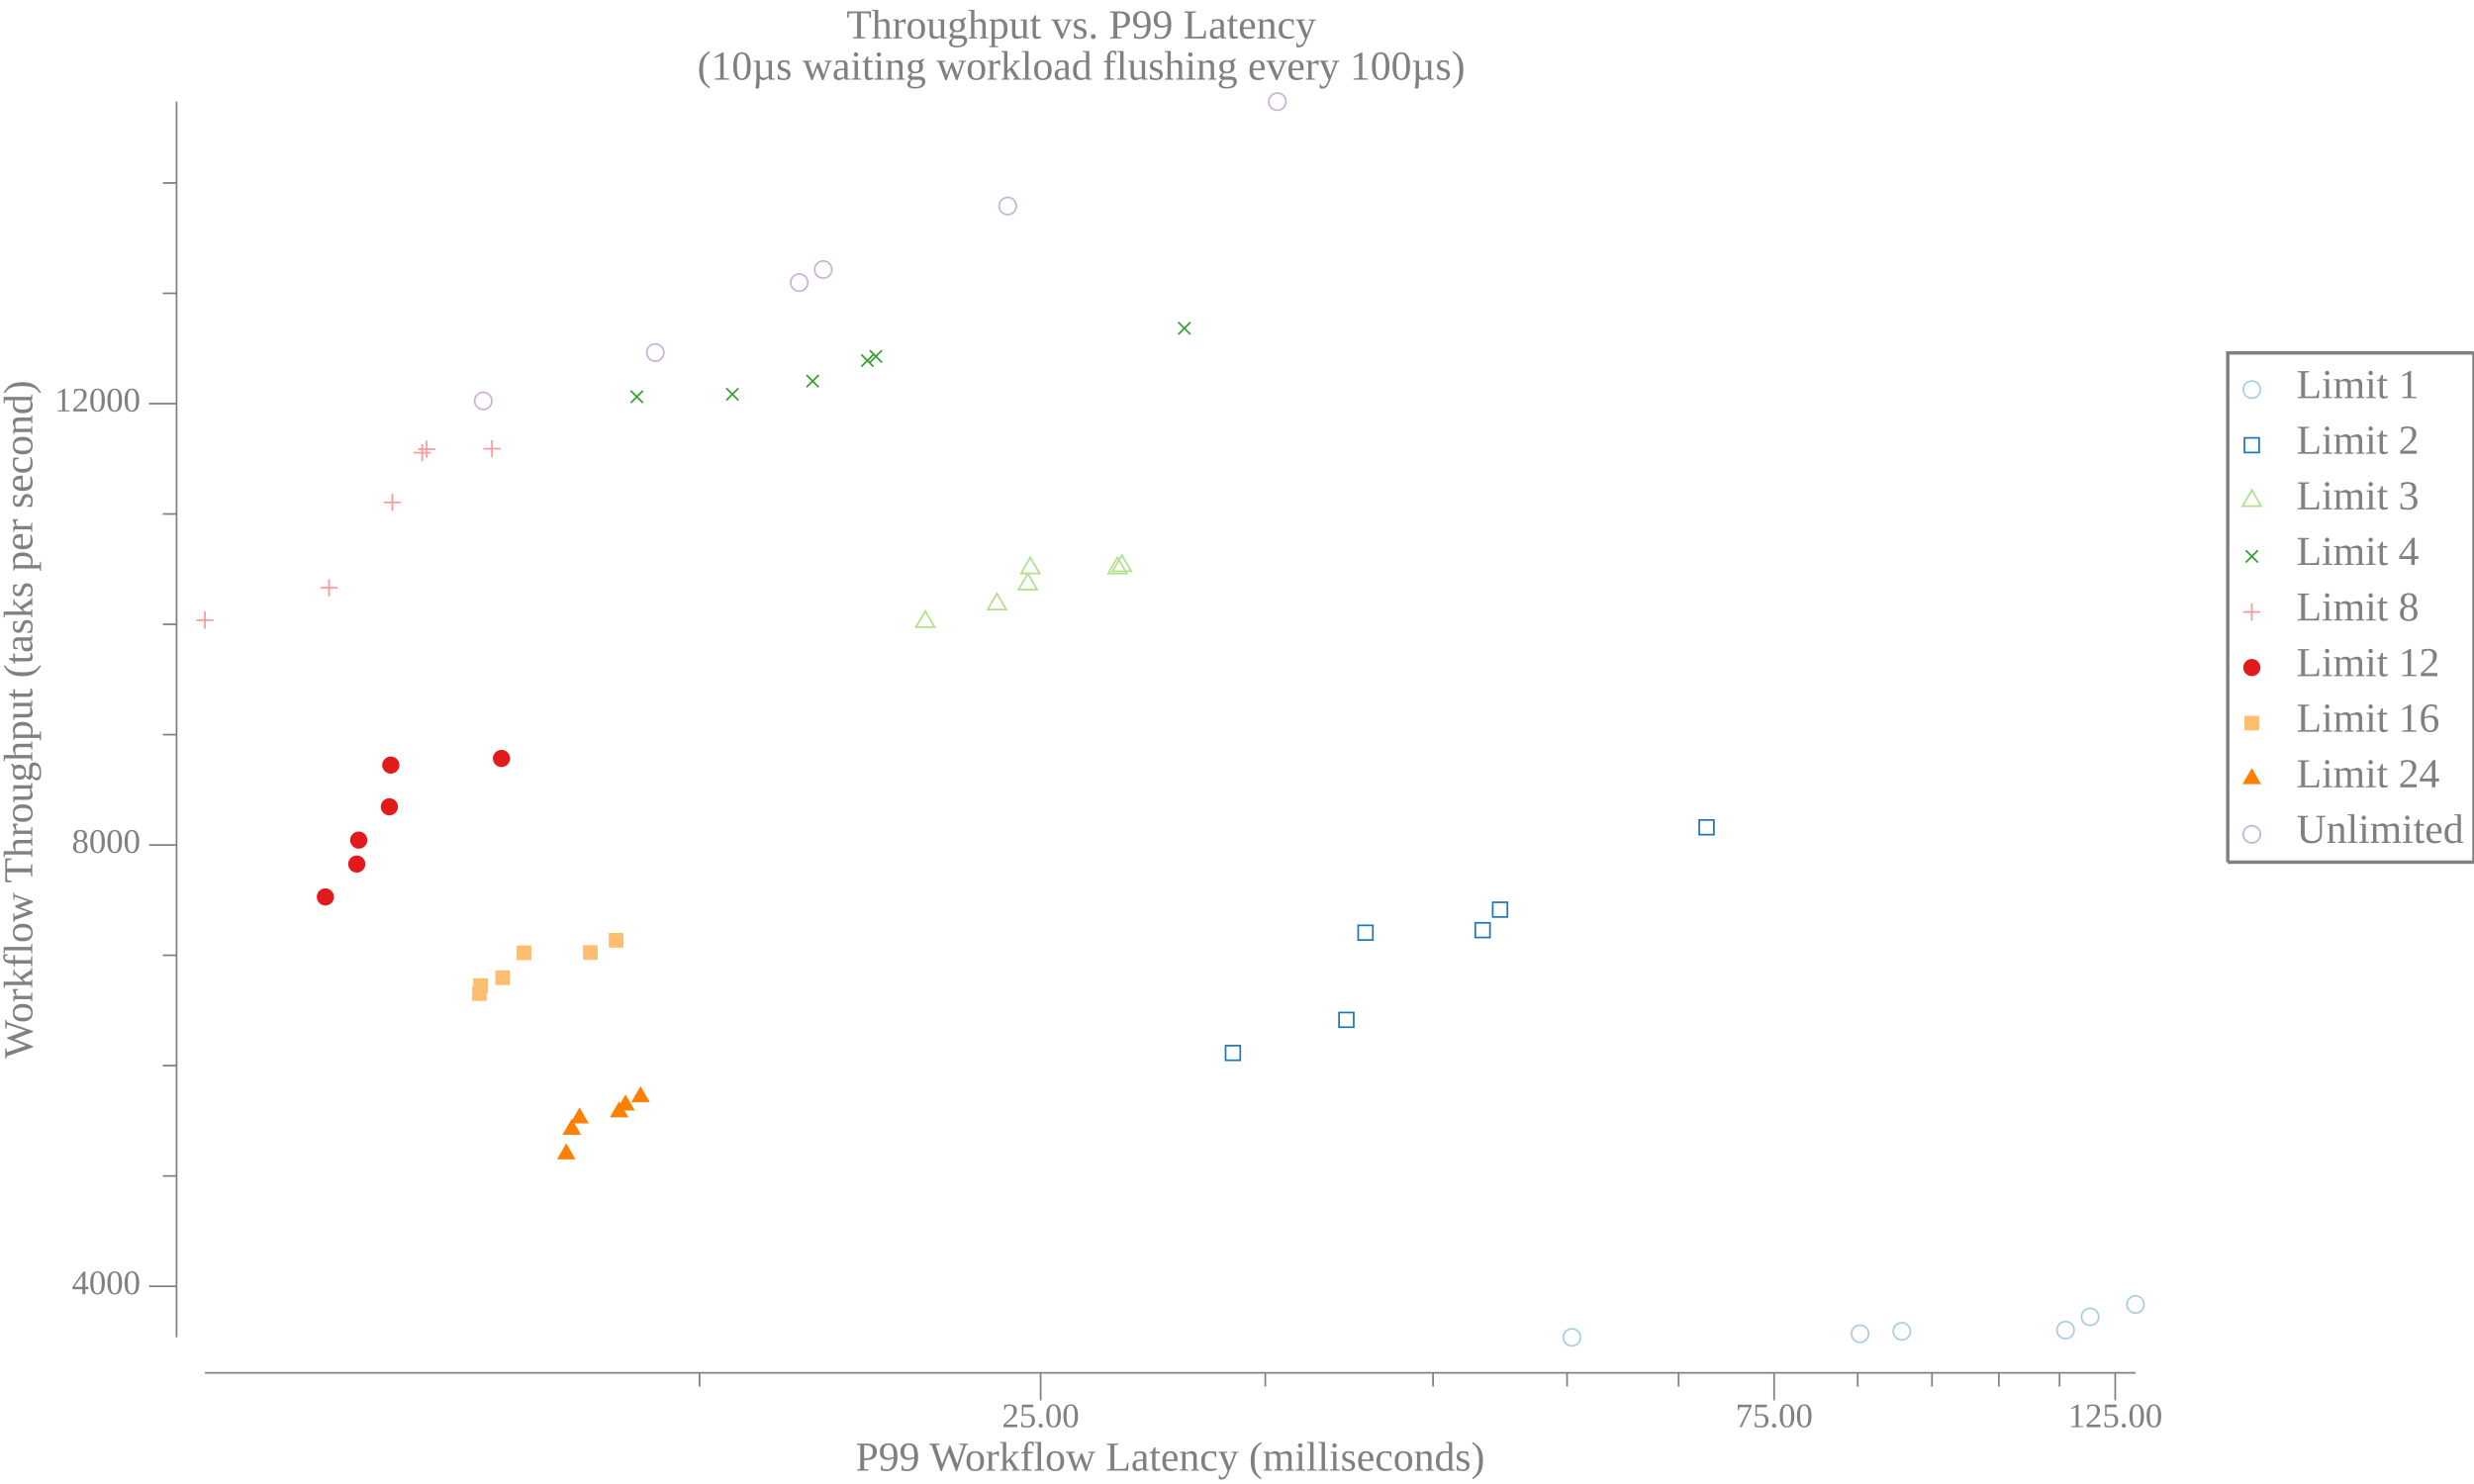
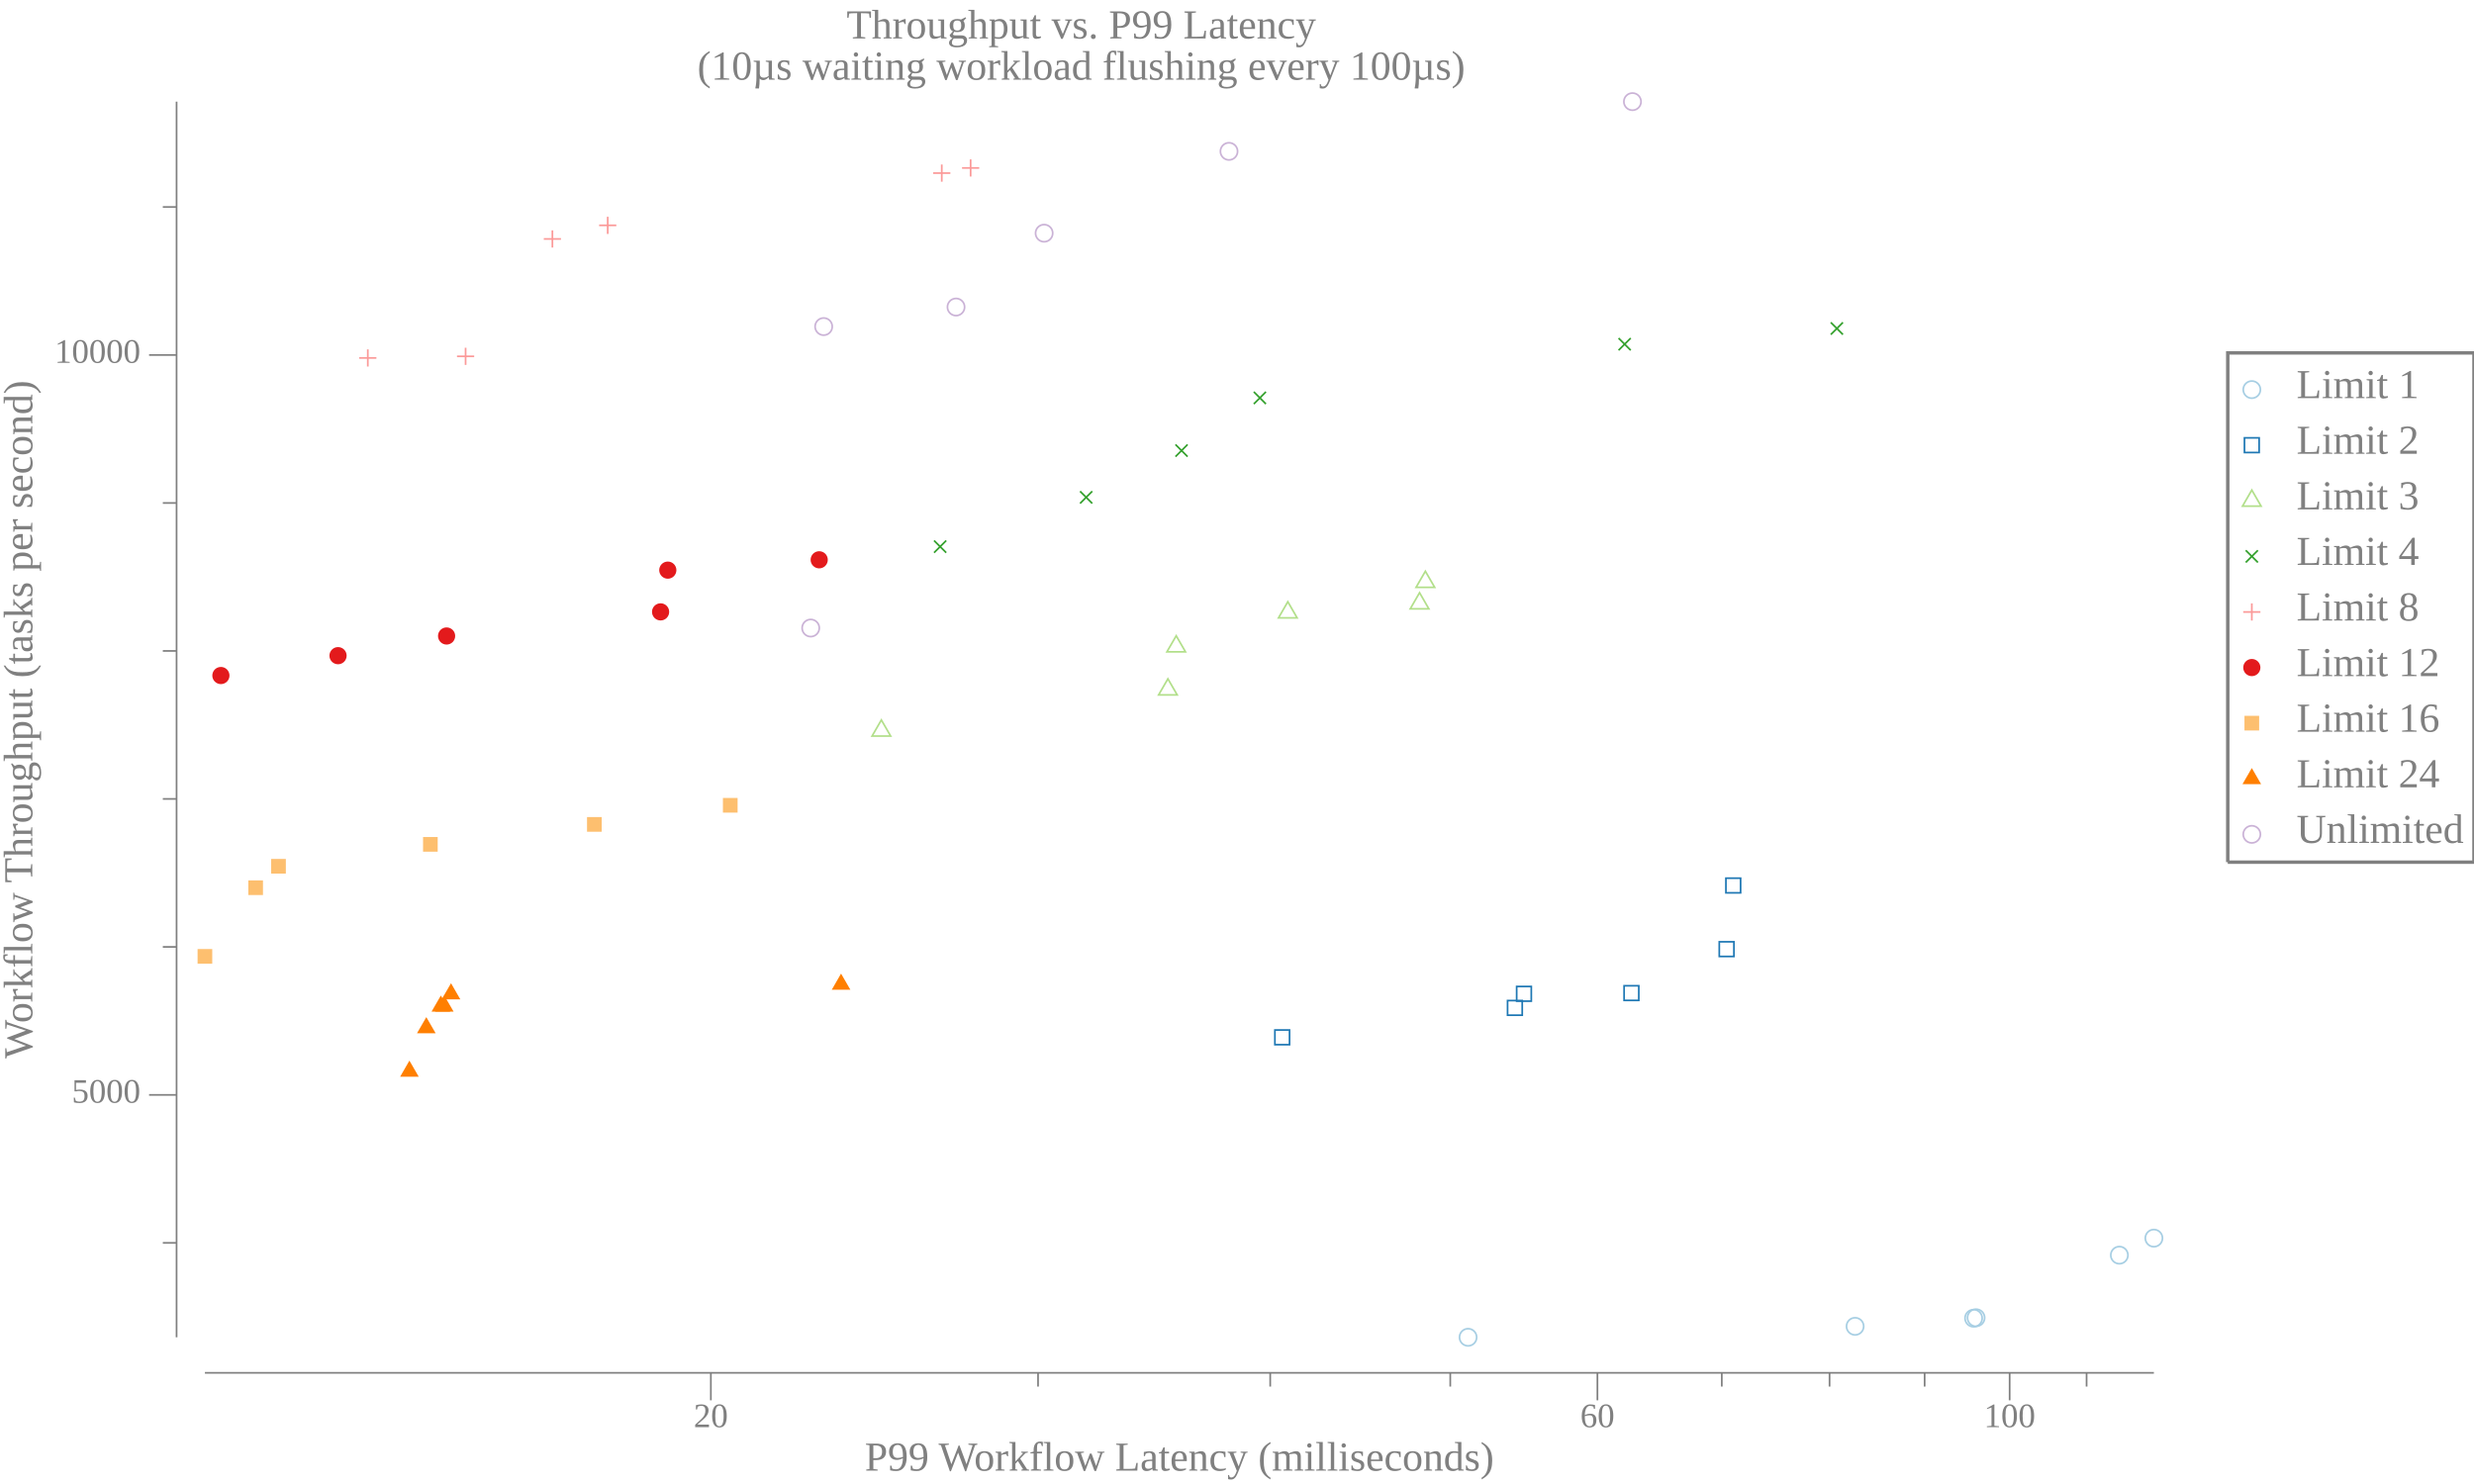
<svg xmlns="http://www.w3.org/2000/svg" width="720pt" height="432pt" viewBox="0 0 720 432">
  <g transform="scale(1, -1) translate(0, -432)">
    <path d="M657.84,318.58A2.5,2.5 0 1 1 652.84,318.58A2.5,2.5 0 1 1 657.84,318.58Z" style="fill:none;stroke:#A6CEE3;stroke-width:0.5" />
    <text x="668.34" y="-316.1" transform="scale(1, -1)" style="font-family:Liberation Serif;font-variant:normal;font-weight:normal;font-style:normal;font-size:12px;fill:#808080">Limit 1</text>
    <path d="M653.2,300.27L657.47,300.27L657.47,304.54L653.2,304.54Z" style="fill:none;stroke:#1F78B4;stroke-width:0.5" />
    <text x="668.34" y="-299.91" transform="scale(1, -1)" style="font-family:Liberation Serif;font-variant:normal;font-weight:normal;font-style:normal;font-size:12px;fill:#808080">Limit 2</text>
    <path d="M655.34,289.34L652.63,284.66L658.04,284.66Z" style="fill:none;stroke:#B2DF8A;stroke-width:0.5" />
    <text x="668.34" y="-283.73" transform="scale(1, -1)" style="font-family:Liberation Serif;font-variant:normal;font-weight:normal;font-style:normal;font-size:12px;fill:#808080">Limit 3</text>
    <path d="M653.57,268.27L657.11,271.8" style="fill:none;stroke:#33A02C;stroke-width:0.5" />
    <path d="M653.57,271.8L657.11,268.27" style="fill:none;stroke:#33A02C;stroke-width:0.5" />
    <text x="668.34" y="-267.55" transform="scale(1, -1)" style="font-family:Liberation Serif;font-variant:normal;font-weight:normal;font-style:normal;font-size:12px;fill:#808080">Limit 4</text>
    <path d="M655.34,256.35L655.34,251.35" style="fill:none;stroke:#FB9A99;stroke-width:0.5" />
    <path d="M652.84,253.85L657.84,253.85" style="fill:none;stroke:#FB9A99;stroke-width:0.5" />
    <text x="668.34" y="-251.36" transform="scale(1, -1)" style="font-family:Liberation Serif;font-variant:normal;font-weight:normal;font-style:normal;font-size:12px;fill:#808080">Limit 8</text>
    <path d="M657.84,237.67A2.5,2.5 0 1 1 652.84,237.67A2.5,2.5 0 1 1 657.84,237.67Z" style="fill:#E31A1C" />
    <text x="668.34" y="-235.18" transform="scale(1, -1)" style="font-family:Liberation Serif;font-variant:normal;font-weight:normal;font-style:normal;font-size:12px;fill:#808080">Limit 12</text>
    <path d="M653.2,219.35L657.47,219.35L657.47,223.62L653.2,223.62Z" style="fill:#FDBF6F" />
    <text x="668.34" y="-219" transform="scale(1, -1)" style="font-family:Liberation Serif;font-variant:normal;font-weight:normal;font-style:normal;font-size:12px;fill:#808080">Limit 16</text>
    <path d="M655.34,208.42L652.63,203.74L658.04,203.74Z" style="fill:#FF7F00" />
    <text x="668.34" y="-202.81" transform="scale(1, -1)" style="font-family:Liberation Serif;font-variant:normal;font-weight:normal;font-style:normal;font-size:12px;fill:#808080">Limit 24</text>
    <path d="M657.84,189.12A2.5,2.5 0 1 1 652.84,189.12A2.5,2.5 0 1 1 657.84,189.12Z" style="fill:none;stroke:#CAB2D6;stroke-width:0.5" />
    <text x="668.34" y="-186.63" transform="scale(1, -1)" style="font-family:Liberation Serif;font-variant:normal;font-weight:normal;font-style:normal;font-size:12px;fill:#808080">Unlimited</text>
    <path d="M648.34,181.02L648.34,329.27L720,329.27L720,181.02L648.34,181.02" style="fill:none;stroke:#808080" />
    <path d="M0,0L629.34,0L629.34,432L0,432Z" style="fill:#-8000000000000000-8000000000000000-8000000000000000;fill-opacity:0" />
    <text x="246.35" y="-420.81" transform="scale(1, -1)" style="font-family:Liberation Serif;font-variant:normal;font-weight:normal;font-style:normal;font-size:12px;fill:#808080">Throughput vs. P99 Latency</text>
    <text x="202.94" y="-408.81" transform="scale(1, -1)" style="font-family:Liberation Serif;font-variant:normal;font-weight:normal;font-style:normal;font-size:12px;fill:#808080">(10µs waiting workload flushing every 100µs)</text>
-     <text x="249" y="-3.902" transform="scale(1, -1)" style="font-family:Liberation Serif;font-variant:normal;font-weight:normal;font-style:normal;font-size:12px;fill:#808080">P99 Workflow Latency (milliseconds)</text>
-     <text x="291.6" y="-16.541" transform="scale(1, -1)" style="font-family:Liberation Serif;font-variant:normal;font-weight:normal;font-style:normal;font-size:10px;fill:#808080">25.00</text>
-     <text x="505.08" y="-16.541" transform="scale(1, -1)" style="font-family:Liberation Serif;font-variant:normal;font-weight:normal;font-style:normal;font-size:10px;fill:#808080">75.00</text>
-     <text x="601.84" y="-16.541" transform="scale(1, -1)" style="font-family:Liberation Serif;font-variant:normal;font-weight:normal;font-style:normal;font-size:10px;fill:#808080">125.00</text>
-     <path d="M302.85,24.363L302.85,32.363" style="fill:none;stroke:#808080;stroke-width:0.5" />
-     <path d="M516.33,24.363L516.33,32.363" style="fill:none;stroke:#808080;stroke-width:0.5" />
-     <path d="M615.59,24.363L615.59,32.363" style="fill:none;stroke:#808080;stroke-width:0.5" />
-     <path d="M203.58,28.363L203.58,32.363" style="fill:none;stroke:#808080;stroke-width:0.5" />
-     <path d="M368.23,28.363L368.23,32.363" style="fill:none;stroke:#808080;stroke-width:0.5" />
-     <path d="M417.06,28.363L417.06,32.363" style="fill:none;stroke:#808080;stroke-width:0.5" />
-     <path d="M456.06,28.363L456.06,32.363" style="fill:none;stroke:#808080;stroke-width:0.5" />
-     <path d="M488.52,28.363L488.52,32.363" style="fill:none;stroke:#808080;stroke-width:0.5" />
-     <path d="M540.65,28.363L540.65,32.363" style="fill:none;stroke:#808080;stroke-width:0.5" />
-     <path d="M562.26,28.363L562.26,32.363" style="fill:none;stroke:#808080;stroke-width:0.5" />
-     <path d="M581.71,28.363L581.71,32.363" style="fill:none;stroke:#808080;stroke-width:0.5" />
-     <path d="M599.39,28.363L599.39,32.363" style="fill:none;stroke:#808080;stroke-width:0.5" />
-     <path d="M59.635,32.363L621.49,32.363" style="fill:none;stroke:#808080;stroke-width:0.5" />
+     <text x="251.68" y="-3.902" transform="scale(1, -1)" style="font-family:Liberation Serif;font-variant:normal;font-weight:normal;font-style:normal;font-size:12px;fill:#808080">P99 Workflow Latency (milliseconds)</text>
+     <text x="201.88" y="-16.541" transform="scale(1, -1)" style="font-family:Liberation Serif;font-variant:normal;font-weight:normal;font-style:normal;font-size:10px;fill:#808080">20</text>
+     <text x="459.89" y="-16.541" transform="scale(1, -1)" style="font-family:Liberation Serif;font-variant:normal;font-weight:normal;font-style:normal;font-size:10px;fill:#808080">60</text>
+     <text x="577.36" y="-16.541" transform="scale(1, -1)" style="font-family:Liberation Serif;font-variant:normal;font-weight:normal;font-style:normal;font-size:10px;fill:#808080">100</text>
+     <path d="M206.88,24.363L206.88,32.363" style="fill:none;stroke:#808080;stroke-width:0.5" />
+     <path d="M464.89,24.363L464.89,32.363" style="fill:none;stroke:#808080;stroke-width:0.5" />
+     <path d="M584.86,24.363L584.86,32.363" style="fill:none;stroke:#808080;stroke-width:0.5" />
+     <path d="M302.1,28.363L302.1,32.363" style="fill:none;stroke:#808080;stroke-width:0.5" />
+     <path d="M369.67,28.363L369.67,32.363" style="fill:none;stroke:#808080;stroke-width:0.5" />
+     <path d="M422.07,28.363L422.07,32.363" style="fill:none;stroke:#808080;stroke-width:0.5" />
+     <path d="M501.09,28.363L501.09,32.363" style="fill:none;stroke:#808080;stroke-width:0.5" />
+     <path d="M532.45,28.363L532.45,32.363" style="fill:none;stroke:#808080;stroke-width:0.5" />
+     <path d="M560.12,28.363L560.12,32.363" style="fill:none;stroke:#808080;stroke-width:0.5" />
+     <path d="M607.25,28.363L607.25,32.363" style="fill:none;stroke:#808080;stroke-width:0.5" />
+     <path d="M59.635,32.363L626.84,32.363" style="fill:none;stroke:#808080;stroke-width:0.5" />
    <g transform="rotate(90)">
      <text x="123.84" y="9.387" transform="scale(1, -1)" style="font-family:Liberation Serif;font-variant:normal;font-weight:normal;font-style:normal;font-size:12px;fill:#808080">Workflow Throughput (tasks per second)</text>
    </g>
-     <text x="20.885" y="-55.263" transform="scale(1, -1)" style="font-family:Liberation Serif;font-variant:normal;font-weight:normal;font-style:normal;font-size:10px;fill:#808080">4000</text>
-     <text x="20.885" y="-183.74" transform="scale(1, -1)" style="font-family:Liberation Serif;font-variant:normal;font-weight:normal;font-style:normal;font-size:10px;fill:#808080">8000</text>
-     <text x="15.885" y="-312.22" transform="scale(1, -1)" style="font-family:Liberation Serif;font-variant:normal;font-weight:normal;font-style:normal;font-size:10px;fill:#808080">12000</text>
-     <path d="M43.385,57.548L51.385,57.548" style="fill:none;stroke:#808080;stroke-width:0.5" />
-     <path d="M43.385,186.02L51.385,186.02" style="fill:none;stroke:#808080;stroke-width:0.5" />
-     <path d="M43.385,314.5L51.385,314.5" style="fill:none;stroke:#808080;stroke-width:0.5" />
-     <path d="M47.385,89.667L51.385,89.667" style="fill:none;stroke:#808080;stroke-width:0.5" />
-     <path d="M47.385,121.79L51.385,121.79" style="fill:none;stroke:#808080;stroke-width:0.5" />
-     <path d="M47.385,153.91L51.385,153.91" style="fill:none;stroke:#808080;stroke-width:0.5" />
-     <path d="M47.385,218.14L51.385,218.14" style="fill:none;stroke:#808080;stroke-width:0.5" />
-     <path d="M47.385,250.26L51.385,250.26" style="fill:none;stroke:#808080;stroke-width:0.5" />
-     <path d="M47.385,282.38L51.385,282.38" style="fill:none;stroke:#808080;stroke-width:0.5" />
-     <path d="M47.385,346.62L51.385,346.62" style="fill:none;stroke:#808080;stroke-width:0.5" />
-     <path d="M47.385,378.74L51.385,378.74" style="fill:none;stroke:#808080;stroke-width:0.5" />
+     <text x="20.885" y="-110.99" transform="scale(1, -1)" style="font-family:Liberation Serif;font-variant:normal;font-weight:normal;font-style:normal;font-size:10px;fill:#808080">5000</text>
+     <text x="15.885" y="-326.38" transform="scale(1, -1)" style="font-family:Liberation Serif;font-variant:normal;font-weight:normal;font-style:normal;font-size:10px;fill:#808080">10000</text>
+     <path d="M43.385,113.27L51.385,113.27" style="fill:none;stroke:#808080;stroke-width:0.5" />
+     <path d="M43.385,328.66L51.385,328.66" style="fill:none;stroke:#808080;stroke-width:0.5" />
+     <path d="M47.385,70.193L51.385,70.193" style="fill:none;stroke:#808080;stroke-width:0.5" />
+     <path d="M47.385,156.35L51.385,156.35" style="fill:none;stroke:#808080;stroke-width:0.5" />
+     <path d="M47.385,199.43L51.385,199.43" style="fill:none;stroke:#808080;stroke-width:0.5" />
+     <path d="M47.385,242.51L51.385,242.51" style="fill:none;stroke:#808080;stroke-width:0.5" />
+     <path d="M47.385,285.58L51.385,285.58" style="fill:none;stroke:#808080;stroke-width:0.5" />
+     <path d="M47.385,371.74L51.385,371.74" style="fill:none;stroke:#808080;stroke-width:0.5" />
    <path d="M51.385,42.709L51.385,402.41" style="fill:none;stroke:#808080;stroke-width:0.5" />
-     <path d="M459.97,42.709A2.5,2.5 0 1 1 454.97,42.709A2.5,2.5 0 1 1 459.97,42.709Z" style="fill:none;stroke:#A6CEE3;stroke-width:0.5" />
-     <path d="M543.82,43.737A2.5,2.5 0 1 1 538.82,43.737A2.5,2.5 0 1 1 543.82,43.737Z" style="fill:none;stroke:#A6CEE3;stroke-width:0.5" />
-     <path d="M555.98,44.443A2.5,2.5 0 1 1 550.98,44.443A2.5,2.5 0 1 1 555.98,44.443Z" style="fill:none;stroke:#A6CEE3;stroke-width:0.5" />
-     <path d="M603.63,44.797A2.5,2.5 0 1 1 598.63,44.797A2.5,2.5 0 1 1 603.63,44.797Z" style="fill:none;stroke:#A6CEE3;stroke-width:0.5" />
-     <path d="M610.77,48.651A2.5,2.5 0 1 1 605.77,48.651A2.5,2.5 0 1 1 610.77,48.651Z" style="fill:none;stroke:#A6CEE3;stroke-width:0.5" />
-     <path d="M623.99,52.281A2.5,2.5 0 1 1 618.99,52.281A2.5,2.5 0 1 1 623.99,52.281Z" style="fill:none;stroke:#A6CEE3;stroke-width:0.5" />
-     <path d="M356.68,123.35L360.95,123.35L360.95,127.61L356.68,127.61Z" style="fill:none;stroke:#1F78B4;stroke-width:0.5" />
-     <path d="M389.7,132.98L393.97,132.98L393.97,137.25L389.7,137.25Z" style="fill:none;stroke:#1F78B4;stroke-width:0.5" />
-     <path d="M395.27,158.36L399.54,158.36L399.54,162.62L395.27,162.62Z" style="fill:none;stroke:#1F78B4;stroke-width:0.5" />
-     <path d="M429.35,159.1L433.62,159.1L433.62,163.36L429.35,163.36Z" style="fill:none;stroke:#1F78B4;stroke-width:0.5" />
-     <path d="M434.42,165.07L438.69,165.07L438.69,169.34L434.42,169.34Z" style="fill:none;stroke:#1F78B4;stroke-width:0.5" />
-     <path d="M494.52,189.03L498.78,189.03L498.78,193.3L494.52,193.3Z" style="fill:none;stroke:#1F78B4;stroke-width:0.5" />
-     <path d="M269.28,254.13L266.58,249.44L271.99,249.44Z" style="fill:none;stroke:#B2DF8A;stroke-width:0.5" />
-     <path d="M290.14,259.23L287.43,254.55L292.84,254.55Z" style="fill:none;stroke:#B2DF8A;stroke-width:0.5" />
-     <path d="M299.14,265.05L296.43,260.36L301.84,260.36Z" style="fill:none;stroke:#B2DF8A;stroke-width:0.5" />
-     <path d="M299.84,269.74L297.13,265.05L302.54,265.05Z" style="fill:none;stroke:#B2DF8A;stroke-width:0.5" />
-     <path d="M325.23,269.74L322.52,265.05L327.93,265.05Z" style="fill:none;stroke:#B2DF8A;stroke-width:0.5" />
-     <path d="M326.51,270.38L323.8,265.69L329.22,265.69Z" style="fill:none;stroke:#B2DF8A;stroke-width:0.5" />
-     <path d="M183.57,314.73L187.11,318.26" style="fill:none;stroke:#33A02C;stroke-width:0.5" />
-     <path d="M183.57,318.26L187.11,314.73" style="fill:none;stroke:#33A02C;stroke-width:0.5" />
-     <path d="M211.37,315.46L214.91,319" style="fill:none;stroke:#33A02C;stroke-width:0.5" />
-     <path d="M211.37,319L214.91,315.46" style="fill:none;stroke:#33A02C;stroke-width:0.5" />
-     <path d="M234.73,319.29L238.27,322.82" style="fill:none;stroke:#33A02C;stroke-width:0.5" />
-     <path d="M234.73,322.82L238.27,319.29" style="fill:none;stroke:#33A02C;stroke-width:0.5" />
-     <path d="M250.66,325.26L254.2,328.8" style="fill:none;stroke:#33A02C;stroke-width:0.5" />
-     <path d="M250.66,328.8L254.2,325.26" style="fill:none;stroke:#33A02C;stroke-width:0.5" />
-     <path d="M253.13,326.48L256.67,330.02" style="fill:none;stroke:#33A02C;stroke-width:0.5" />
-     <path d="M253.13,330.02L256.67,326.48" style="fill:none;stroke:#33A02C;stroke-width:0.5" />
-     <path d="M342.9,334.67L346.44,338.21" style="fill:none;stroke:#33A02C;stroke-width:0.5" />
-     <path d="M342.9,338.21L346.44,334.67" style="fill:none;stroke:#33A02C;stroke-width:0.5" />
-     <path d="M59.635,253.98L59.635,248.98" style="fill:none;stroke:#FB9A99;stroke-width:0.5" />
-     <path d="M57.135,251.48L62.135,251.48" style="fill:none;stroke:#FB9A99;stroke-width:0.5" />
-     <path d="M95.743,263.39L95.743,258.39" style="fill:none;stroke:#FB9A99;stroke-width:0.5" />
-     <path d="M93.243,260.89L98.243,260.89" style="fill:none;stroke:#FB9A99;stroke-width:0.5" />
-     <path d="M114.17,288.26L114.17,283.26" style="fill:none;stroke:#FB9A99;stroke-width:0.5" />
-     <path d="M111.67,285.76L116.67,285.76" style="fill:none;stroke:#FB9A99;stroke-width:0.5" />
-     <path d="M122.88,302.71L122.88,297.71" style="fill:none;stroke:#FB9A99;stroke-width:0.5" />
-     <path d="M120.38,300.21L125.38,300.21" style="fill:none;stroke:#FB9A99;stroke-width:0.5" />
-     <path d="M124.17,303.74L124.17,298.74" style="fill:none;stroke:#FB9A99;stroke-width:0.5" />
-     <path d="M121.67,301.24L126.67,301.24" style="fill:none;stroke:#FB9A99;stroke-width:0.5" />
-     <path d="M143.17,303.87L143.17,298.87" style="fill:none;stroke:#FB9A99;stroke-width:0.5" />
-     <path d="M140.67,301.37L145.67,301.37" style="fill:none;stroke:#FB9A99;stroke-width:0.5" />
-     <path d="M97.192,170.9A2.5,2.5 0 1 1 92.192,170.9A2.5,2.5 0 1 1 97.192,170.9Z" style="fill:#E31A1C" />
-     <path d="M106.33,180.47A2.5,2.5 0 1 1 101.33,180.47A2.5,2.5 0 1 1 106.33,180.47Z" style="fill:#E31A1C" />
-     <path d="M106.9,187.44A2.5,2.5 0 1 1 101.9,187.44A2.5,2.5 0 1 1 106.9,187.44Z" style="fill:#E31A1C" />
-     <path d="M115.81,197.14A2.5,2.5 0 1 1 110.81,197.14A2.5,2.5 0 1 1 115.81,197.14Z" style="fill:#E31A1C" />
-     <path d="M116.23,209.28A2.5,2.5 0 1 1 111.23,209.28A2.5,2.5 0 1 1 116.23,209.28Z" style="fill:#E31A1C" />
-     <path d="M148.44,211.21A2.5,2.5 0 1 1 143.44,211.21A2.5,2.5 0 1 1 148.44,211.21Z" style="fill:#E31A1C" />
-     <path d="M137.39,140.63L141.66,140.63L141.66,144.89L137.39,144.89Z" style="fill:#FDBF6F" />
-     <path d="M137.71,142.94L141.98,142.94L141.98,147.21L137.71,147.21Z" style="fill:#FDBF6F" />
-     <path d="M144.15,145.25L148.42,145.25L148.42,149.52L144.15,149.52Z" style="fill:#FDBF6F" />
-     <path d="M150.37,152.51L154.64,152.51L154.64,156.78L150.37,156.78Z" style="fill:#FDBF6F" />
-     <path d="M169.67,152.57L173.94,152.57L173.94,156.84L169.67,156.84Z" style="fill:#FDBF6F" />
-     <path d="M177.17,156.14L181.44,156.14L181.44,160.41L177.17,160.41Z" style="fill:#FDBF6F" />
-     <path d="M164.79,99.184L162.09,94.497L167.5,94.497Z" style="fill:#FF7F00" />
-     <path d="M166.41,106.35L163.7,101.66L169.11,101.66Z" style="fill:#FF7F00" />
-     <path d="M168.64,109.65L165.93,104.97L171.34,104.97Z" style="fill:#FF7F00" />
-     <path d="M180.18,111.42L177.48,106.73L182.89,106.73Z" style="fill:#FF7F00" />
-     <path d="M182.06,113.41L179.35,108.73L184.76,108.73Z" style="fill:#FF7F00" />
-     <path d="M186.41,115.82L183.7,111.13L189.11,111.13Z" style="fill:#FF7F00" />
-     <path d="M143.14,315.3A2.5,2.5 0 1 1 138.14,315.3A2.5,2.5 0 1 1 143.14,315.3Z" style="fill:none;stroke:#CAB2D6;stroke-width:0.5" />
-     <path d="M193.21,329.37A2.5,2.5 0 1 1 188.21,329.37A2.5,2.5 0 1 1 193.21,329.37Z" style="fill:none;stroke:#CAB2D6;stroke-width:0.5" />
-     <path d="M235.1,349.74A2.5,2.5 0 1 1 230.1,349.74A2.5,2.5 0 1 1 235.1,349.74Z" style="fill:none;stroke:#CAB2D6;stroke-width:0.5" />
-     <path d="M242.09,353.53A2.5,2.5 0 1 1 237.09,353.53A2.5,2.5 0 1 1 242.09,353.53Z" style="fill:none;stroke:#CAB2D6;stroke-width:0.5" />
-     <path d="M295.78,372.03A2.5,2.5 0 1 1 290.78,372.03A2.5,2.5 0 1 1 295.78,372.03Z" style="fill:none;stroke:#CAB2D6;stroke-width:0.5" />
-     <path d="M374.25,402.41A2.5,2.5 0 1 1 369.25,402.41A2.5,2.5 0 1 1 374.25,402.41Z" style="fill:none;stroke:#CAB2D6;stroke-width:0.5" />
+     <path d="M429.75,42.709A2.5,2.5 0 1 1 424.75,42.709A2.5,2.5 0 1 1 429.75,42.709Z" style="fill:none;stroke:#A6CEE3;stroke-width:0.5" />
+     <path d="M542.38,45.897A2.5,2.5 0 1 1 537.38,45.897A2.5,2.5 0 1 1 542.38,45.897Z" style="fill:none;stroke:#A6CEE3;stroke-width:0.5" />
+     <path d="M576.87,48.266A2.5,2.5 0 1 1 571.87,48.266A2.5,2.5 0 1 1 576.87,48.266Z" style="fill:none;stroke:#A6CEE3;stroke-width:0.5" />
+     <path d="M577.59,48.395A2.5,2.5 0 1 1 572.59,48.395A2.5,2.5 0 1 1 577.59,48.395Z" style="fill:none;stroke:#A6CEE3;stroke-width:0.5" />
+     <path d="M619.29,66.617A2.5,2.5 0 1 1 614.29,66.617A2.5,2.5 0 1 1 619.29,66.617Z" style="fill:none;stroke:#A6CEE3;stroke-width:0.5" />
+     <path d="M629.34,71.571A2.5,2.5 0 1 1 624.34,71.571A2.5,2.5 0 1 1 629.34,71.571Z" style="fill:none;stroke:#A6CEE3;stroke-width:0.5" />
+     <path d="M371.03,127.89L375.29,127.89L375.29,132.16L371.03,132.16Z" style="fill:none;stroke:#1F78B4;stroke-width:0.5" />
+     <path d="M438.74,136.47L443.01,136.47L443.01,140.73L438.74,140.73Z" style="fill:none;stroke:#1F78B4;stroke-width:0.5" />
+     <path d="M441.39,140.56L445.65,140.56L445.65,144.83L441.39,144.83Z" style="fill:none;stroke:#1F78B4;stroke-width:0.5" />
+     <path d="M472.66,140.78L476.93,140.78L476.93,145.04L472.66,145.04Z" style="fill:none;stroke:#1F78B4;stroke-width:0.5" />
+     <path d="M500.36,153.57L504.62,153.57L504.62,157.84L500.36,157.84Z" style="fill:none;stroke:#1F78B4;stroke-width:0.5" />
+     <path d="M502.29,172.09L506.56,172.09L506.56,176.36L502.29,176.36Z" style="fill:none;stroke:#1F78B4;stroke-width:0.5" />
+     <path d="M256.5,222.41L253.79,217.72L259.21,217.72Z" style="fill:none;stroke:#B2DF8A;stroke-width:0.5" />
+     <path d="M339.89,234.39L337.18,229.7L342.6,229.7Z" style="fill:none;stroke:#B2DF8A;stroke-width:0.5" />
+     <path d="M342.31,246.92L339.6,242.24L345.01,242.24Z" style="fill:none;stroke:#B2DF8A;stroke-width:0.5" />
+     <path d="M374.79,256.83L372.08,252.14L377.49,252.14Z" style="fill:none;stroke:#B2DF8A;stroke-width:0.5" />
+     <path d="M413.13,259.46L410.42,254.77L415.83,254.77Z" style="fill:none;stroke:#B2DF8A;stroke-width:0.5" />
+     <path d="M414.82,265.71L412.11,261.02L417.53,261.02Z" style="fill:none;stroke:#B2DF8A;stroke-width:0.5" />
+     <path d="M271.83,271.11L275.37,274.64" style="fill:none;stroke:#33A02C;stroke-width:0.5" />
+     <path d="M271.83,274.64L275.37,271.11" style="fill:none;stroke:#33A02C;stroke-width:0.5" />
+     <path d="M314.33,285.45L317.87,288.99" style="fill:none;stroke:#33A02C;stroke-width:0.5" />
+     <path d="M314.33,288.99L317.87,285.45" style="fill:none;stroke:#33A02C;stroke-width:0.5" />
+     <path d="M342.09,299.07L345.62,302.6" style="fill:none;stroke:#33A02C;stroke-width:0.5" />
+     <path d="M342.09,302.6L345.62,299.07" style="fill:none;stroke:#33A02C;stroke-width:0.5" />
+     <path d="M364.89,314.4L368.42,317.94" style="fill:none;stroke:#33A02C;stroke-width:0.5" />
+     <path d="M364.89,317.94L368.42,314.4" style="fill:none;stroke:#33A02C;stroke-width:0.5" />
+     <path d="M471.05,330.04L474.58,333.57" style="fill:none;stroke:#33A02C;stroke-width:0.5" />
+     <path d="M471.05,333.57L474.58,330.04" style="fill:none;stroke:#33A02C;stroke-width:0.5" />
+     <path d="M532.81,334.61L536.34,338.14" style="fill:none;stroke:#33A02C;stroke-width:0.5" />
+     <path d="M532.81,338.14L536.34,334.61" style="fill:none;stroke:#33A02C;stroke-width:0.5" />
+     <path d="M107.04,330.3L107.04,325.3" style="fill:none;stroke:#FB9A99;stroke-width:0.5" />
+     <path d="M104.54,327.8L109.54,327.8" style="fill:none;stroke:#FB9A99;stroke-width:0.5" />
+     <path d="M135.5,330.77L135.5,325.77" style="fill:none;stroke:#FB9A99;stroke-width:0.5" />
+     <path d="M133,328.27L138,328.27" style="fill:none;stroke:#FB9A99;stroke-width:0.5" />
+     <path d="M160.76,364.94L160.76,359.94" style="fill:none;stroke:#FB9A99;stroke-width:0.5" />
+     <path d="M158.26,362.44L163.26,362.44" style="fill:none;stroke:#FB9A99;stroke-width:0.5" />
+     <path d="M176.86,368.9L176.86,363.9" style="fill:none;stroke:#FB9A99;stroke-width:0.5" />
+     <path d="M174.36,366.4L179.36,366.4" style="fill:none;stroke:#FB9A99;stroke-width:0.5" />
+     <path d="M274.08,384.11L274.08,379.11" style="fill:none;stroke:#FB9A99;stroke-width:0.5" />
+     <path d="M271.58,381.61L276.58,381.61" style="fill:none;stroke:#FB9A99;stroke-width:0.5" />
+     <path d="M282.48,385.61L282.48,380.61" style="fill:none;stroke:#FB9A99;stroke-width:0.5" />
+     <path d="M279.98,383.11L284.98,383.11" style="fill:none;stroke:#FB9A99;stroke-width:0.5" />
+     <path d="M66.787,235.35A2.5,2.5 0 1 1 61.787,235.35A2.5,2.5 0 1 1 66.787,235.35Z" style="fill:#E31A1C" />
+     <path d="M100.88,241.13A2.5,2.5 0 1 1 95.875,241.13A2.5,2.5 0 1 1 100.88,241.13Z" style="fill:#E31A1C" />
+     <path d="M132.47,246.86A2.5,2.5 0 1 1 127.47,246.86A2.5,2.5 0 1 1 132.47,246.86Z" style="fill:#E31A1C" />
+     <path d="M194.75,253.88A2.5,2.5 0 1 1 189.75,253.88A2.5,2.5 0 1 1 194.75,253.88Z" style="fill:#E31A1C" />
+     <path d="M196.85,266.03A2.5,2.5 0 1 1 191.85,266.03A2.5,2.5 0 1 1 196.85,266.03Z" style="fill:#E31A1C" />
+     <path d="M240.91,269.04A2.5,2.5 0 1 1 235.91,269.04A2.5,2.5 0 1 1 240.91,269.04Z" style="fill:#E31A1C" />
+     <path d="M57.501,151.46L61.769,151.46L61.769,155.73L57.501,155.73Z" style="fill:#FDBF6F" />
+     <path d="M72.265,171.45L76.533,171.45L76.533,175.71L72.265,175.71Z" style="fill:#FDBF6F" />
+     <path d="M78.917,177.69L83.185,177.69L83.185,181.96L78.917,181.96Z" style="fill:#FDBF6F" />
+     <path d="M123.12,184.07L127.38,184.07L127.38,188.34L123.12,188.34Z" style="fill:#FDBF6F" />
+     <path d="M170.84,189.88L175.11,189.88L175.11,194.15L170.84,194.15Z" style="fill:#FDBF6F" />
+     <path d="M210.39,195.44L214.66,195.44L214.66,199.71L210.39,199.71Z" style="fill:#FDBF6F" />
+     <path d="M119.15,123.25L116.45,118.56L121.86,118.56Z" style="fill:#FF7F00" />
+     <path d="M124.07,135.91L121.36,131.22L126.78,131.22Z" style="fill:#FF7F00" />
+     <path d="M128.3,142.2L125.59,137.51L131.01,137.51Z" style="fill:#FF7F00" />
+     <path d="M129.3,142.2L126.6,137.51L132.01,137.51Z" style="fill:#FF7F00" />
+     <path d="M131.26,145.78L128.55,141.09L133.96,141.09Z" style="fill:#FF7F00" />
+     <path d="M244.77,148.58L242.07,143.89L247.48,143.89Z" style="fill:#FF7F00" />
+     <path d="M238.44,249.18A2.5,2.5 0 1 1 233.44,249.18A2.5,2.5 0 1 1 238.44,249.18Z" style="fill:none;stroke:#CAB2D6;stroke-width:0.5" />
+     <path d="M242.21,336.93A2.5,2.5 0 1 1 237.21,336.93A2.5,2.5 0 1 1 242.21,336.93Z" style="fill:none;stroke:#CAB2D6;stroke-width:0.5" />
+     <path d="M280.73,342.62A2.5,2.5 0 1 1 275.73,342.62A2.5,2.5 0 1 1 280.73,342.62Z" style="fill:none;stroke:#CAB2D6;stroke-width:0.5" />
+     <path d="M306.37,364.12A2.5,2.5 0 1 1 301.37,364.12A2.5,2.5 0 1 1 306.37,364.12Z" style="fill:none;stroke:#CAB2D6;stroke-width:0.5" />
+     <path d="M360.17,387.94A2.5,2.5 0 1 1 355.17,387.94A2.5,2.5 0 1 1 360.17,387.94Z" style="fill:none;stroke:#CAB2D6;stroke-width:0.5" />
+     <path d="M477.59,402.41A2.5,2.5 0 1 1 472.59,402.41A2.5,2.5 0 1 1 477.59,402.41Z" style="fill:none;stroke:#CAB2D6;stroke-width:0.5" />
  </g>
</svg>
